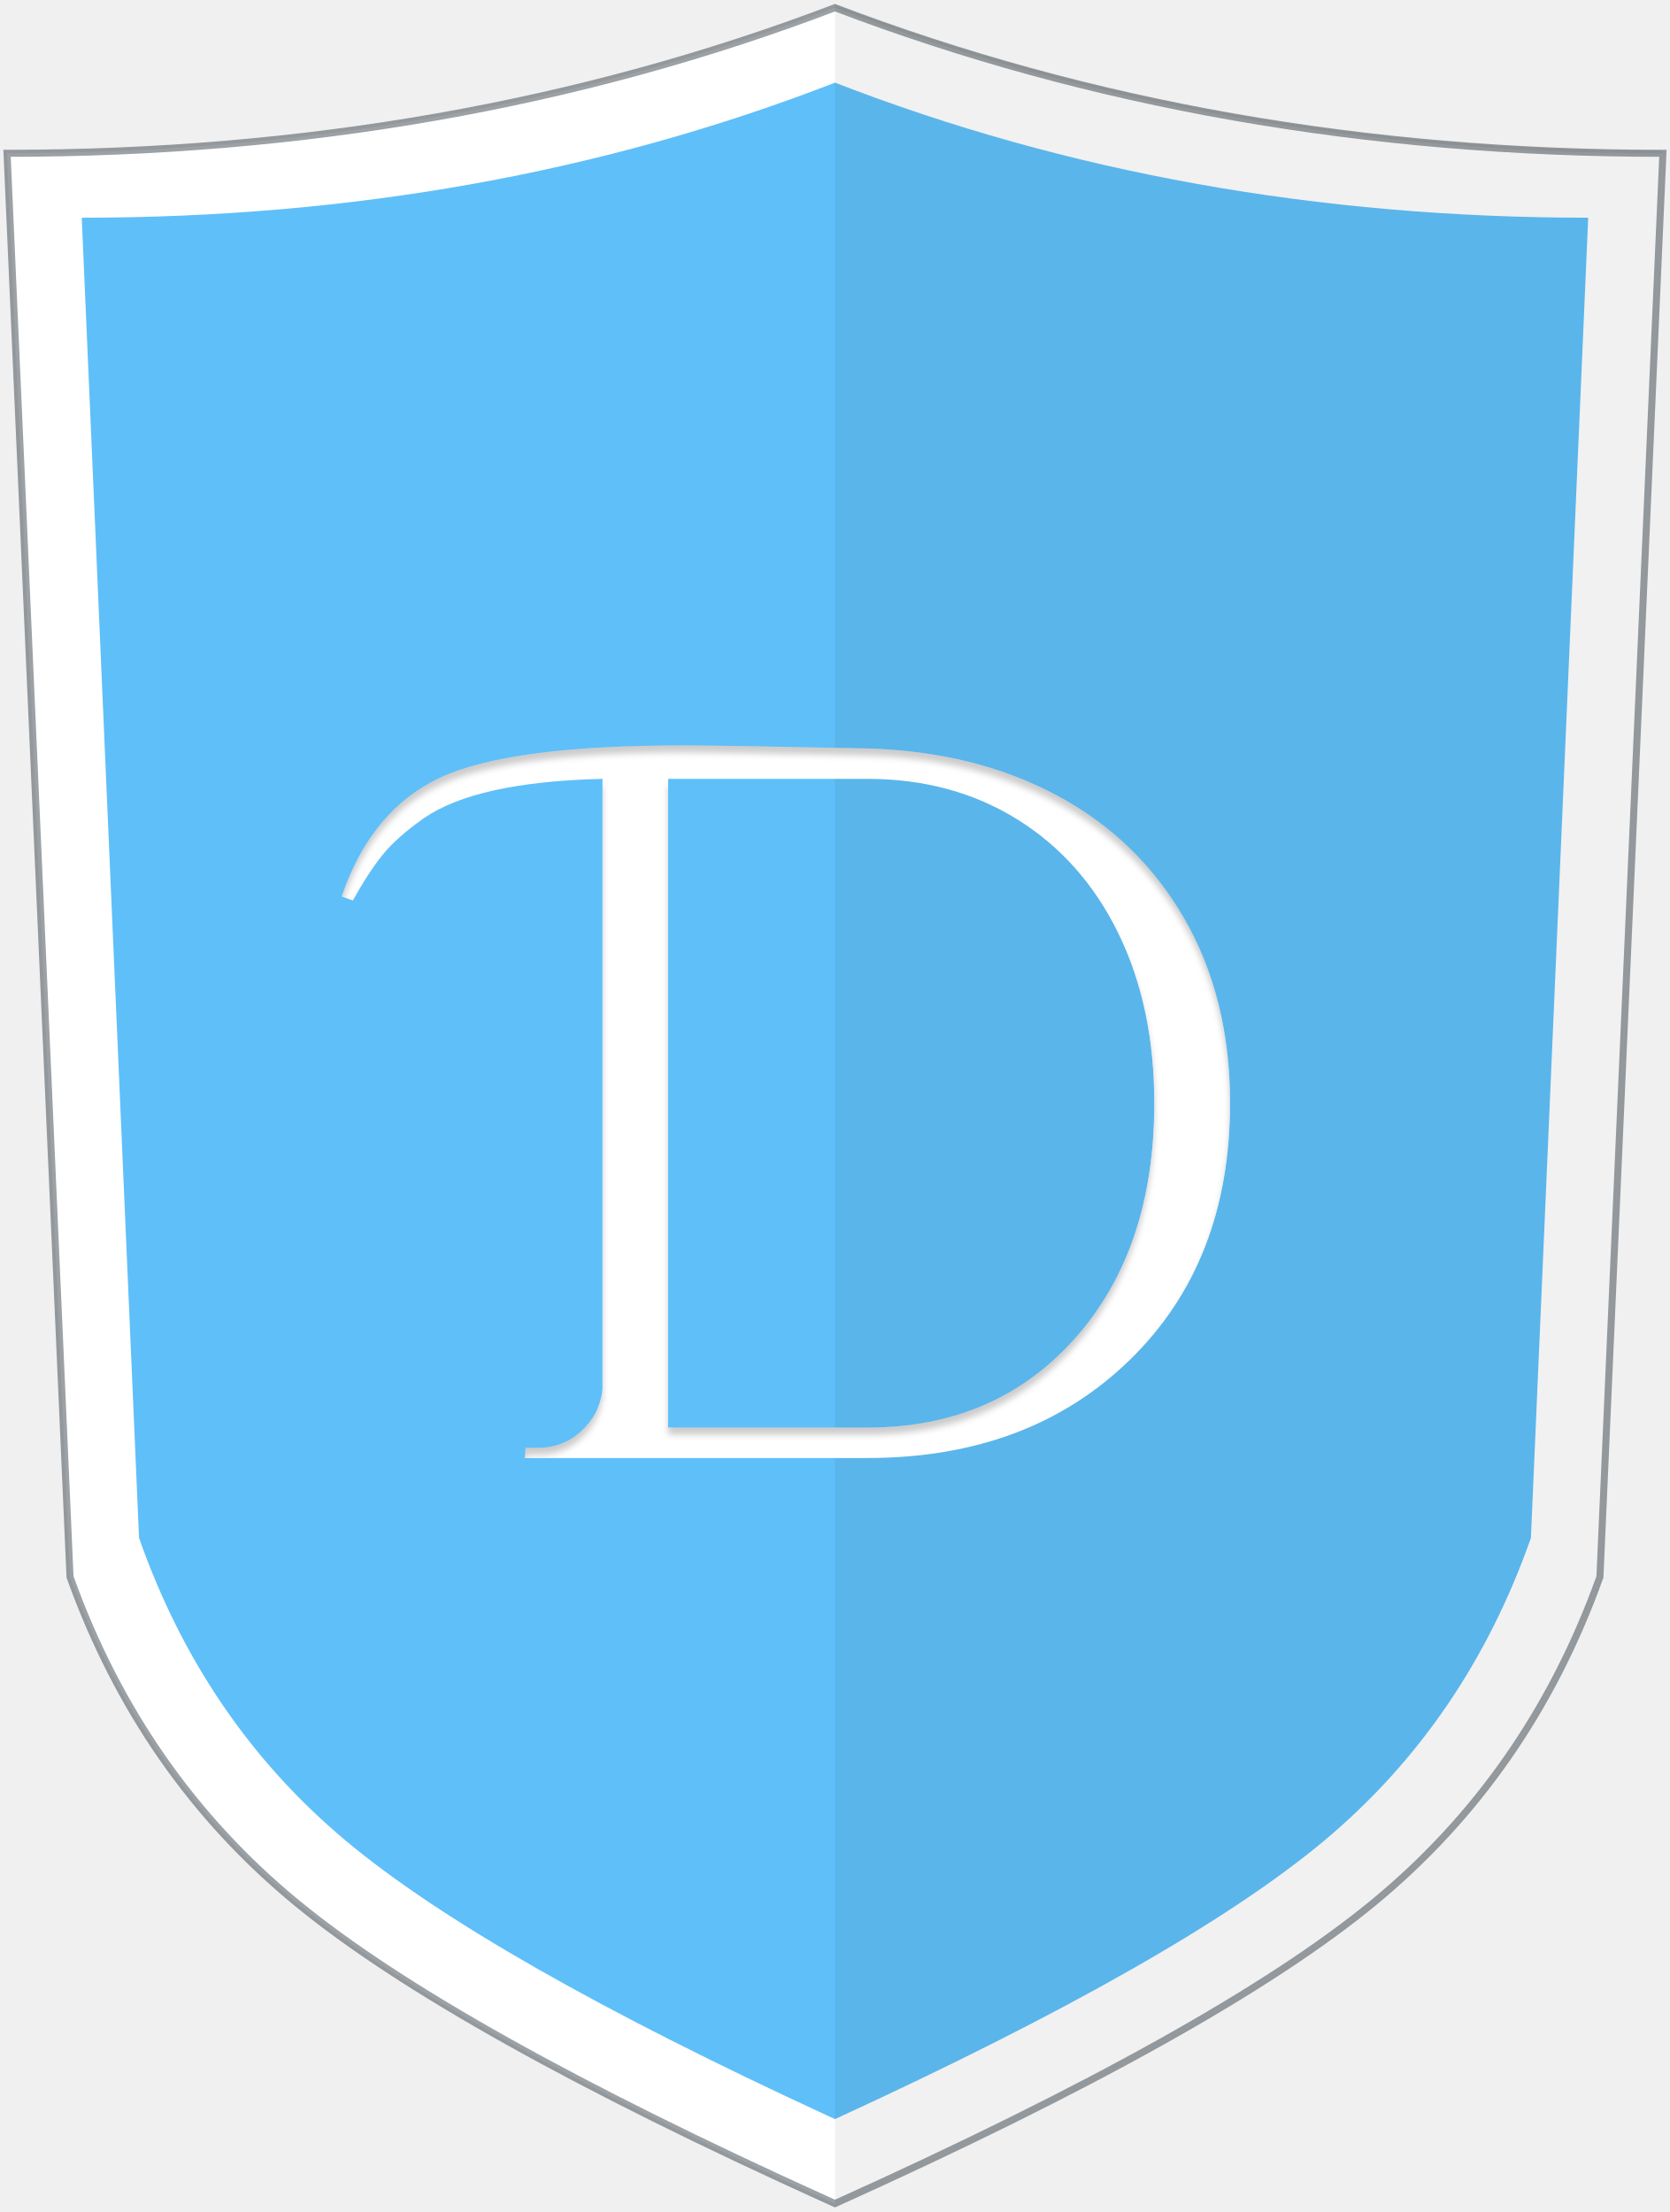
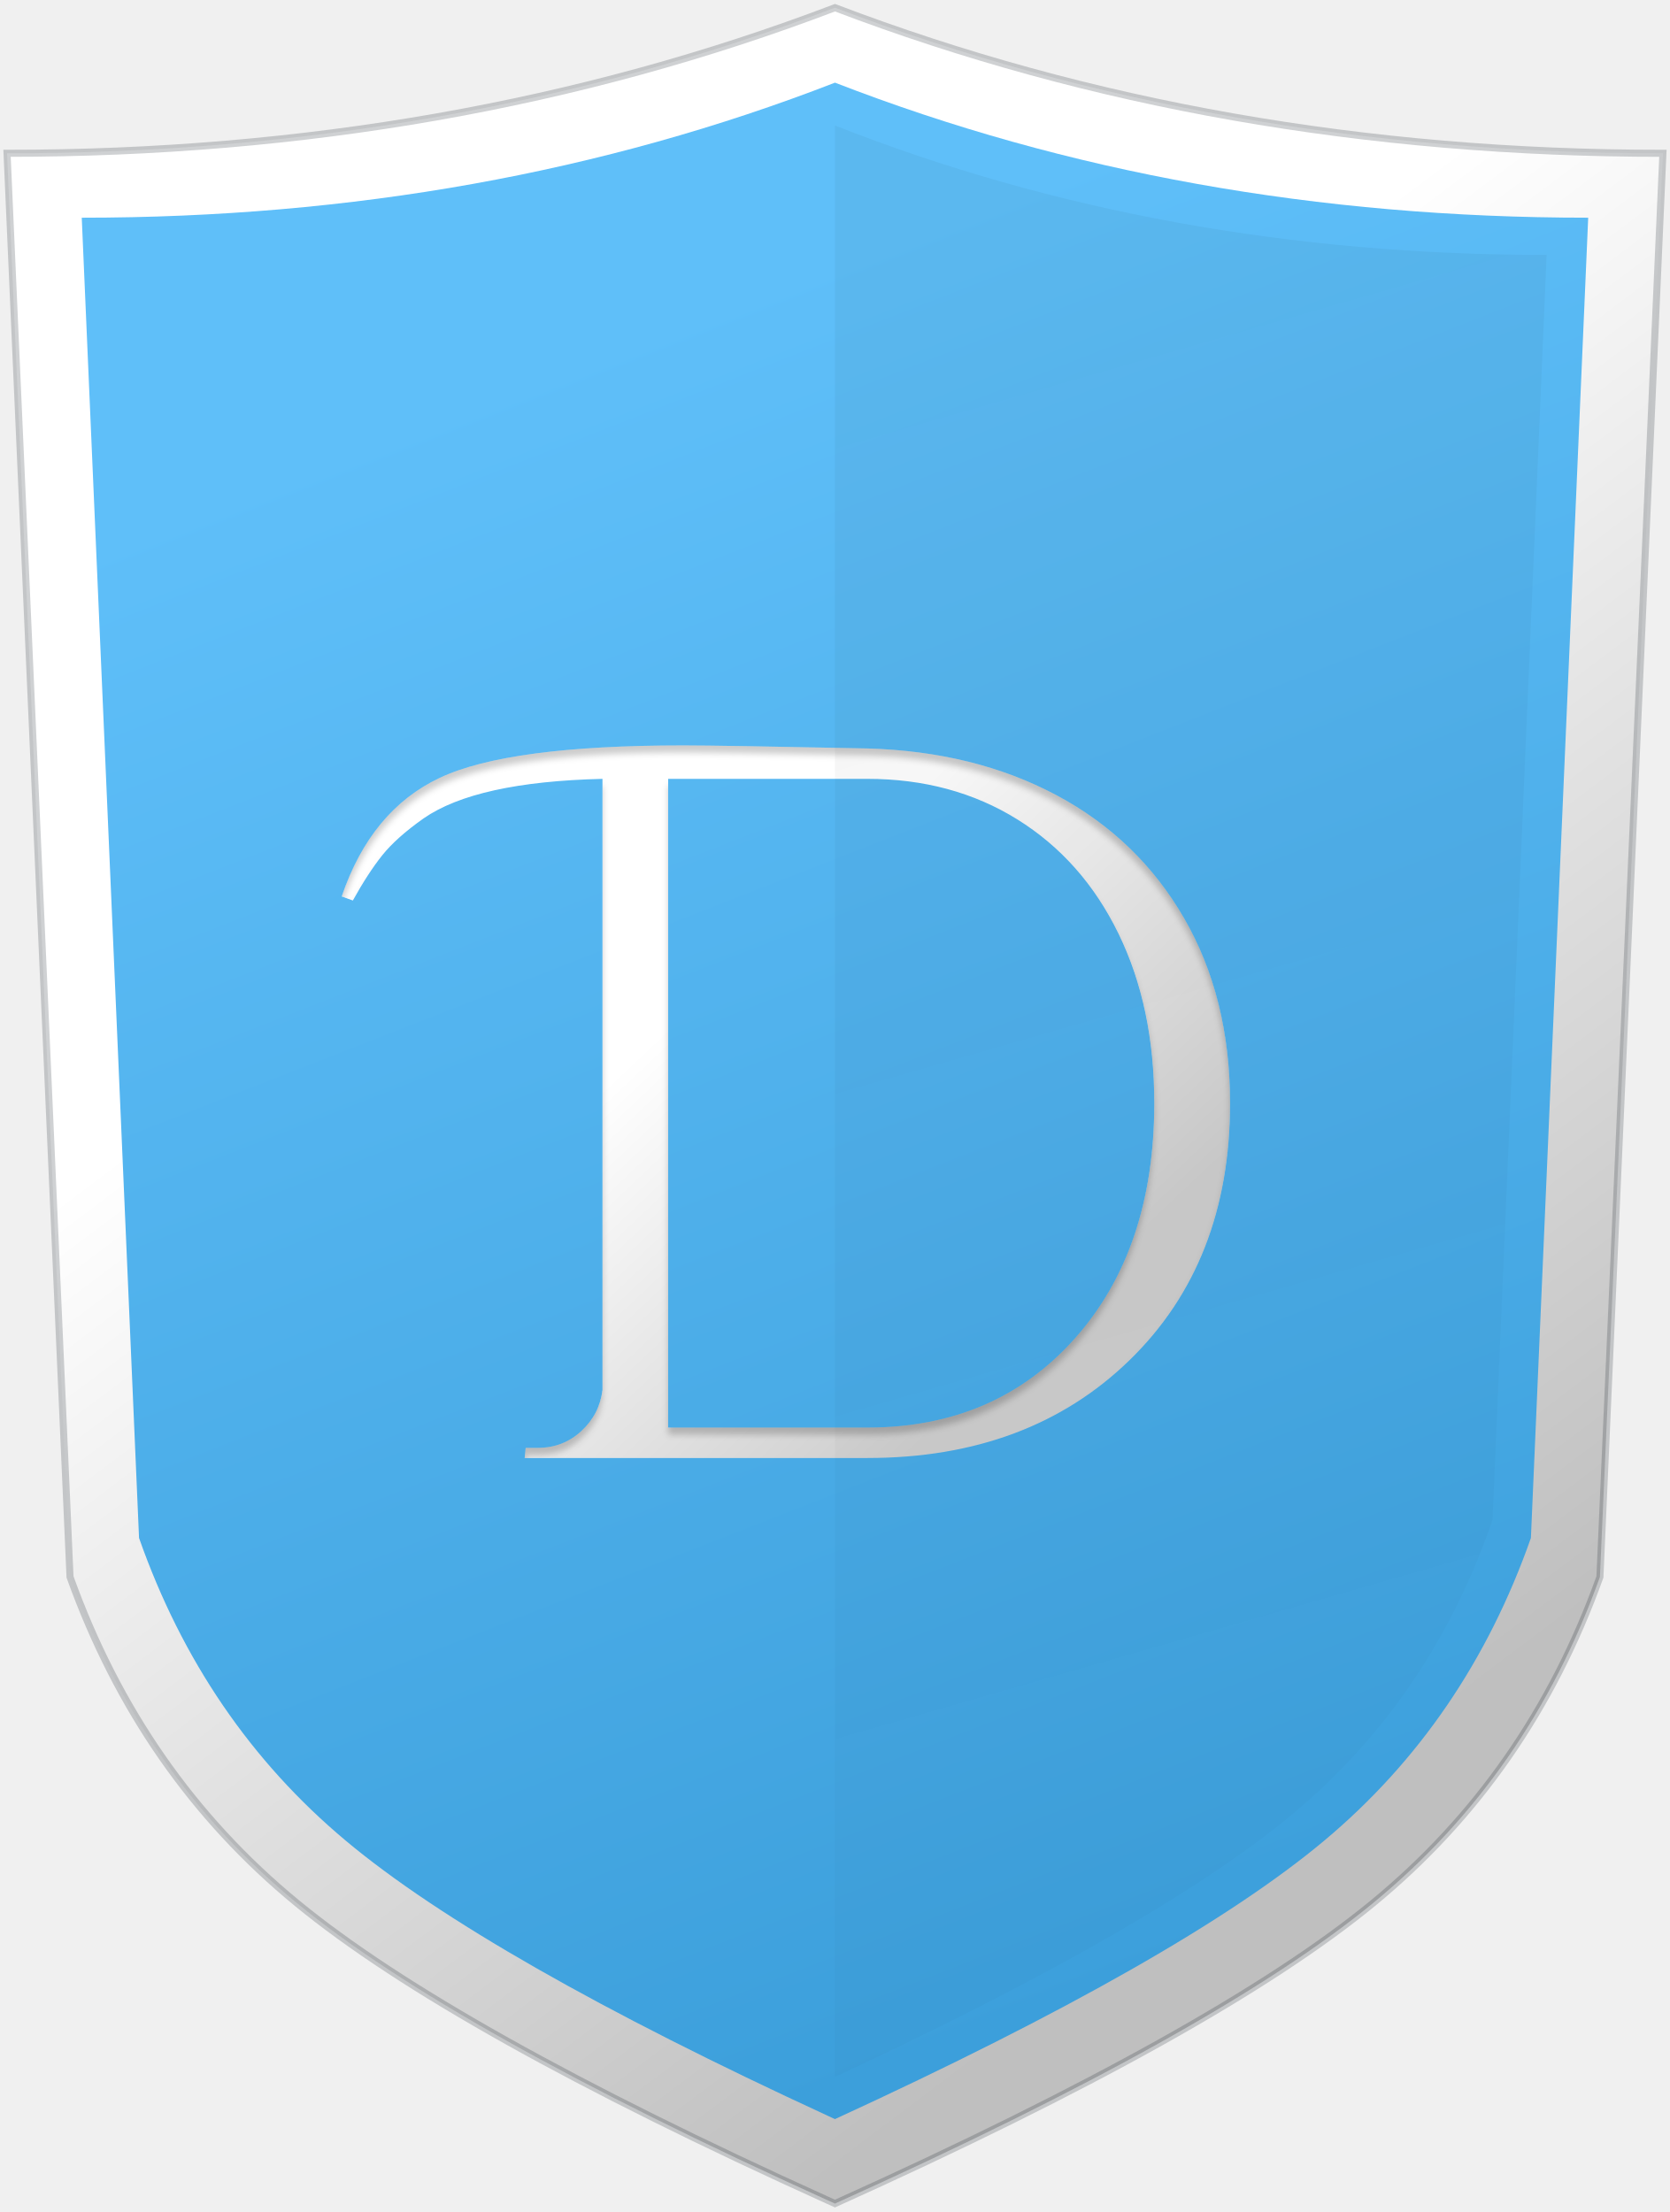
<svg xmlns="http://www.w3.org/2000/svg" xmlns:xlink="http://www.w3.org/1999/xlink" width="237px" height="314px" viewBox="0 0 237 314" version="1.1">
  <defs>
-     <path d="M122.082,206.968 C137.38,206.968 149.787,202.34 159.301,193.083 C168.815,183.825 173.572,171.667 173.572,156.606 C173.572,146.629 171.397,137.876 167.046,130.345 C162.695,122.815 156.648,116.987 148.902,112.863 C141.157,108.738 132.217,106.531 122.082,106.244 C108.121,105.956 99.42,105.812 95.978,105.812 C79.436,105.812 67.914,107.347 61.412,110.416 C54.91,113.486 50.272,119.098 47.499,127.252 L47.499,127.252 L49.077,127.827 C50.511,125.237 51.898,123.103 53.236,121.424 C54.575,119.745 56.535,117.995 59.117,116.172 C64.089,112.719 72.551,110.848 84.504,110.56 L84.504,110.56 L84.504,197.327 C84.217,199.63 83.213,201.572 81.492,203.155 C79.771,204.738 77.715,205.529 75.324,205.529 L75.324,205.529 L73.603,205.529 L73.46,206.968 L122.082,206.968 Z M122.082,202.651 L93.826,202.651 L93.826,110.56 L122.082,110.56 C130.113,110.56 137.213,112.479 143.38,116.316 C149.548,120.153 154.329,125.549 157.723,132.504 C161.118,139.459 162.815,147.493 162.815,156.606 C162.815,170.42 159.062,181.547 151.556,189.989 C144.05,198.431 134.225,202.651 122.082,202.651 L122.082,202.651 Z" id="path-1" />
-     <filter x="-0.8%" y="-1.0%" width="101.6%" height="102.0%" filterUnits="objectBoundingBox" id="filter-2">
+     <linearGradient x1="37.038%" y1="35.138%" x2="66.873%" y2="88.488%" id="linearGradient-1">
+       <stop stop-color="#FFFFFF" offset="0%" />
+       <stop stop-color="#BFBFBF" offset="100%" />
+     </linearGradient>
+     <linearGradient x1="38.364%" y1="12.293%" x2="61.616%" y2="95.008%" id="linearGradient-2">
+       <stop stop-color="#5FBFF9" offset="0%" />
+       <stop stop-color="#3C9FDB" offset="100%" />
+     </linearGradient>
+     <linearGradient x1="38.446%" y1="37.344%" x2="83.822%" y2="75.878%" id="linearGradient-3">
+       <stop stop-color="#FFFFFF" offset="0%" />
+       <stop stop-color="#CDCDCD" offset="100%" />
+     </linearGradient>
+     <path d="M122.082,205.968 C137.38,205.968 149.787,201.34 159.301,192.083 C168.815,182.825 173.572,170.667 173.572,155.606 C173.572,145.629 171.397,136.876 167.046,129.345 C162.695,121.815 156.648,115.987 148.902,111.863 C141.157,107.738 132.217,105.531 122.082,105.244 C108.121,104.956 99.42,104.812 95.978,104.812 C79.436,104.812 67.914,106.347 61.412,109.416 C54.91,112.486 50.272,118.098 47.499,126.252 L47.499,126.252 L49.077,126.827 C50.511,124.237 51.898,122.103 53.236,120.424 C54.575,118.745 56.535,116.995 59.117,115.172 C64.089,111.719 72.551,109.848 84.504,109.56 L84.504,109.56 L84.504,196.327 C84.217,198.63 83.213,200.572 81.492,202.155 C79.771,203.738 77.715,204.529 75.324,204.529 L75.324,204.529 L73.603,204.529 L73.46,205.968 L122.082,205.968 Z M122.082,201.651 L93.826,201.651 L93.826,109.56 L122.082,109.56 C130.113,109.56 137.213,111.479 143.38,115.316 C149.548,119.153 154.329,124.549 157.723,131.504 C161.118,138.459 162.815,146.493 162.815,155.606 C162.815,169.42 159.062,180.547 151.556,188.989 C144.05,197.431 134.225,201.651 122.082,201.651 L122.082,201.651 Z" id="path-4" />
+     <filter x="-0.8%" y="-1.0%" width="101.6%" height="102.0%" filterUnits="objectBoundingBox" id="filter-5">
      <feGaussianBlur stdDeviation="0.5" in="SourceAlpha" result="shadowBlurInner1" />
      <feOffset dx="0" dy="1" in="shadowBlurInner1" result="shadowOffsetInner1" />
      <feComposite in="shadowOffsetInner1" in2="SourceAlpha" operator="arithmetic" k2="-1" k3="1" result="shadowInnerInner1" />
      <feColorMatrix values="0 0 0 0 0   0 0 0 0 0   0 0 0 0 0  0 0 0 0.2 0" type="matrix" in="shadowInnerInner1" />
    </filter>
+     <linearGradient x1="47.686%" y1="84.126%" x2="56.647%" y2="0%" id="linearGradient-6">
+       <stop stop-color="#000000" stop-opacity="0.02" offset="0%" />
+       <stop stop-color="#000000" stop-opacity="0.04" offset="100%" />
+     </linearGradient>
  </defs>
  <g id="Design-Stories-Templates/Pages" stroke="none" stroke-width="1" fill="none" fill-rule="evenodd">
    <g id="Design-Stories---Homepage" transform="translate(-982, -251)">
      <g id="Hero" transform="translate(120, 171)">
        <g id="Hero-Finish">
          <g id="Shield/Sword-Area" transform="translate(863, 0)">
            <g id="Sword/Shield">
-               <g id="Shield" transform="translate(0, 80)">
-                 <path d="M116.419,312.315 C80.866,296.229 55.78,282.181 41.163,270.169 C26.398,258.037 15.657,242.597 8.938,223.852 L8.938,223.852 L0,21.763 C42.154,21.763 81.321,14.873 117.5,1.091 L117.5,1.091 C153.679,14.873 192.846,21.763 235,21.763 L226.062,223.852 C219.343,242.597 208.602,258.037 193.837,270.169 C179.072,282.302 153.627,296.513 117.5,312.803 Z" id="Shield-Border" stroke-opacity="0.404" stroke="#0C1821" fill="#FFFFFF" />
-                 <path d="M116.507,300.355 C84.166,285.44 61.347,272.413 48.051,261.274 C34.618,250.023 24.845,235.704 18.733,218.32 L18.733,218.32 L10.602,30.904 C48.952,30.904 84.585,24.513 117.5,11.732 L117.5,11.732 C150.415,24.513 186.048,30.904 224.398,30.904 L216.267,218.32 C210.155,235.704 200.382,250.023 186.949,261.274 C173.517,272.526 150.367,285.706 117.5,300.813 Z" fill="#5FBFF9" />
-                 <path d="M235,0.682 C198.821,14.482 159.654,21.382 117.5,21.382 L126.438,223.746 C133.157,242.517 143.898,257.977 158.663,270.126 C173.428,282.276 198.873,296.506 235,312.818 L235,0.682 Z" id="Shadow" fill-opacity="0.057" fill="#000000" transform="translate(176.25, 156.75) scale(-1, 1) translate(-176.25, -156.75) " />
+               <g id="Shield" transform="translate(0, 81)">
+                 <path d="M116.419,311.315 C80.866,295.229 55.78,281.181 41.163,269.169 C26.398,257.037 15.657,241.597 8.938,222.852 L8.938,222.852 L0,20.763 C42.154,20.763 81.321,13.873 117.5,0.091 L117.5,0.091 C153.679,13.873 192.846,20.763 235,20.763 L226.062,222.852 C219.343,241.597 208.602,257.037 193.837,269.169 C179.072,281.302 153.627,295.513 117.5,311.803 Z" id="Shield-Border" stroke-opacity="0.199" stroke="#0C1821" fill="url(#linearGradient-1)" />
+                 <path d="M116.507,299.355 C84.166,284.44 61.347,271.413 48.051,260.274 C34.618,249.023 24.845,234.704 18.733,217.32 L18.733,217.32 L10.602,29.904 C48.952,29.904 84.585,23.513 117.5,10.732 L117.5,10.732 C150.415,23.513 186.048,29.904 224.398,29.904 L216.267,217.32 C210.155,234.704 200.382,249.023 186.949,260.274 C173.517,271.526 150.367,284.706 117.5,299.813 Z" fill="url(#linearGradient-2)" />
                <g id="D" fill-rule="nonzero">
-                   <use fill="#FFFFFF" xlink:href="#path-1" />
-                   <use fill="black" fill-opacity="1" filter="url(#filter-2)" xlink:href="#path-1" />
+                   <use fill="url(#linearGradient-3)" xlink:href="#path-4" />
+                   <use fill="black" fill-opacity="1" filter="url(#filter-5)" xlink:href="#path-4" />
                </g>
+                 <path d="M218.5,16.818 C187.401,29.065 153.734,35.188 117.5,35.188 L125.183,214.772 C130.958,231.43 140.191,245.15 152.883,255.932 C165.574,266.714 187.446,279.342 218.5,293.818 L218.5,16.818 Z" id="Shadow" fill="url(#linearGradient-6)" transform="translate(168, 155.3179) scale(-1, 1) translate(-168, -155.3179) " />
              </g>
            </g>
          </g>
        </g>
      </g>
    </g>
  </g>
</svg>
